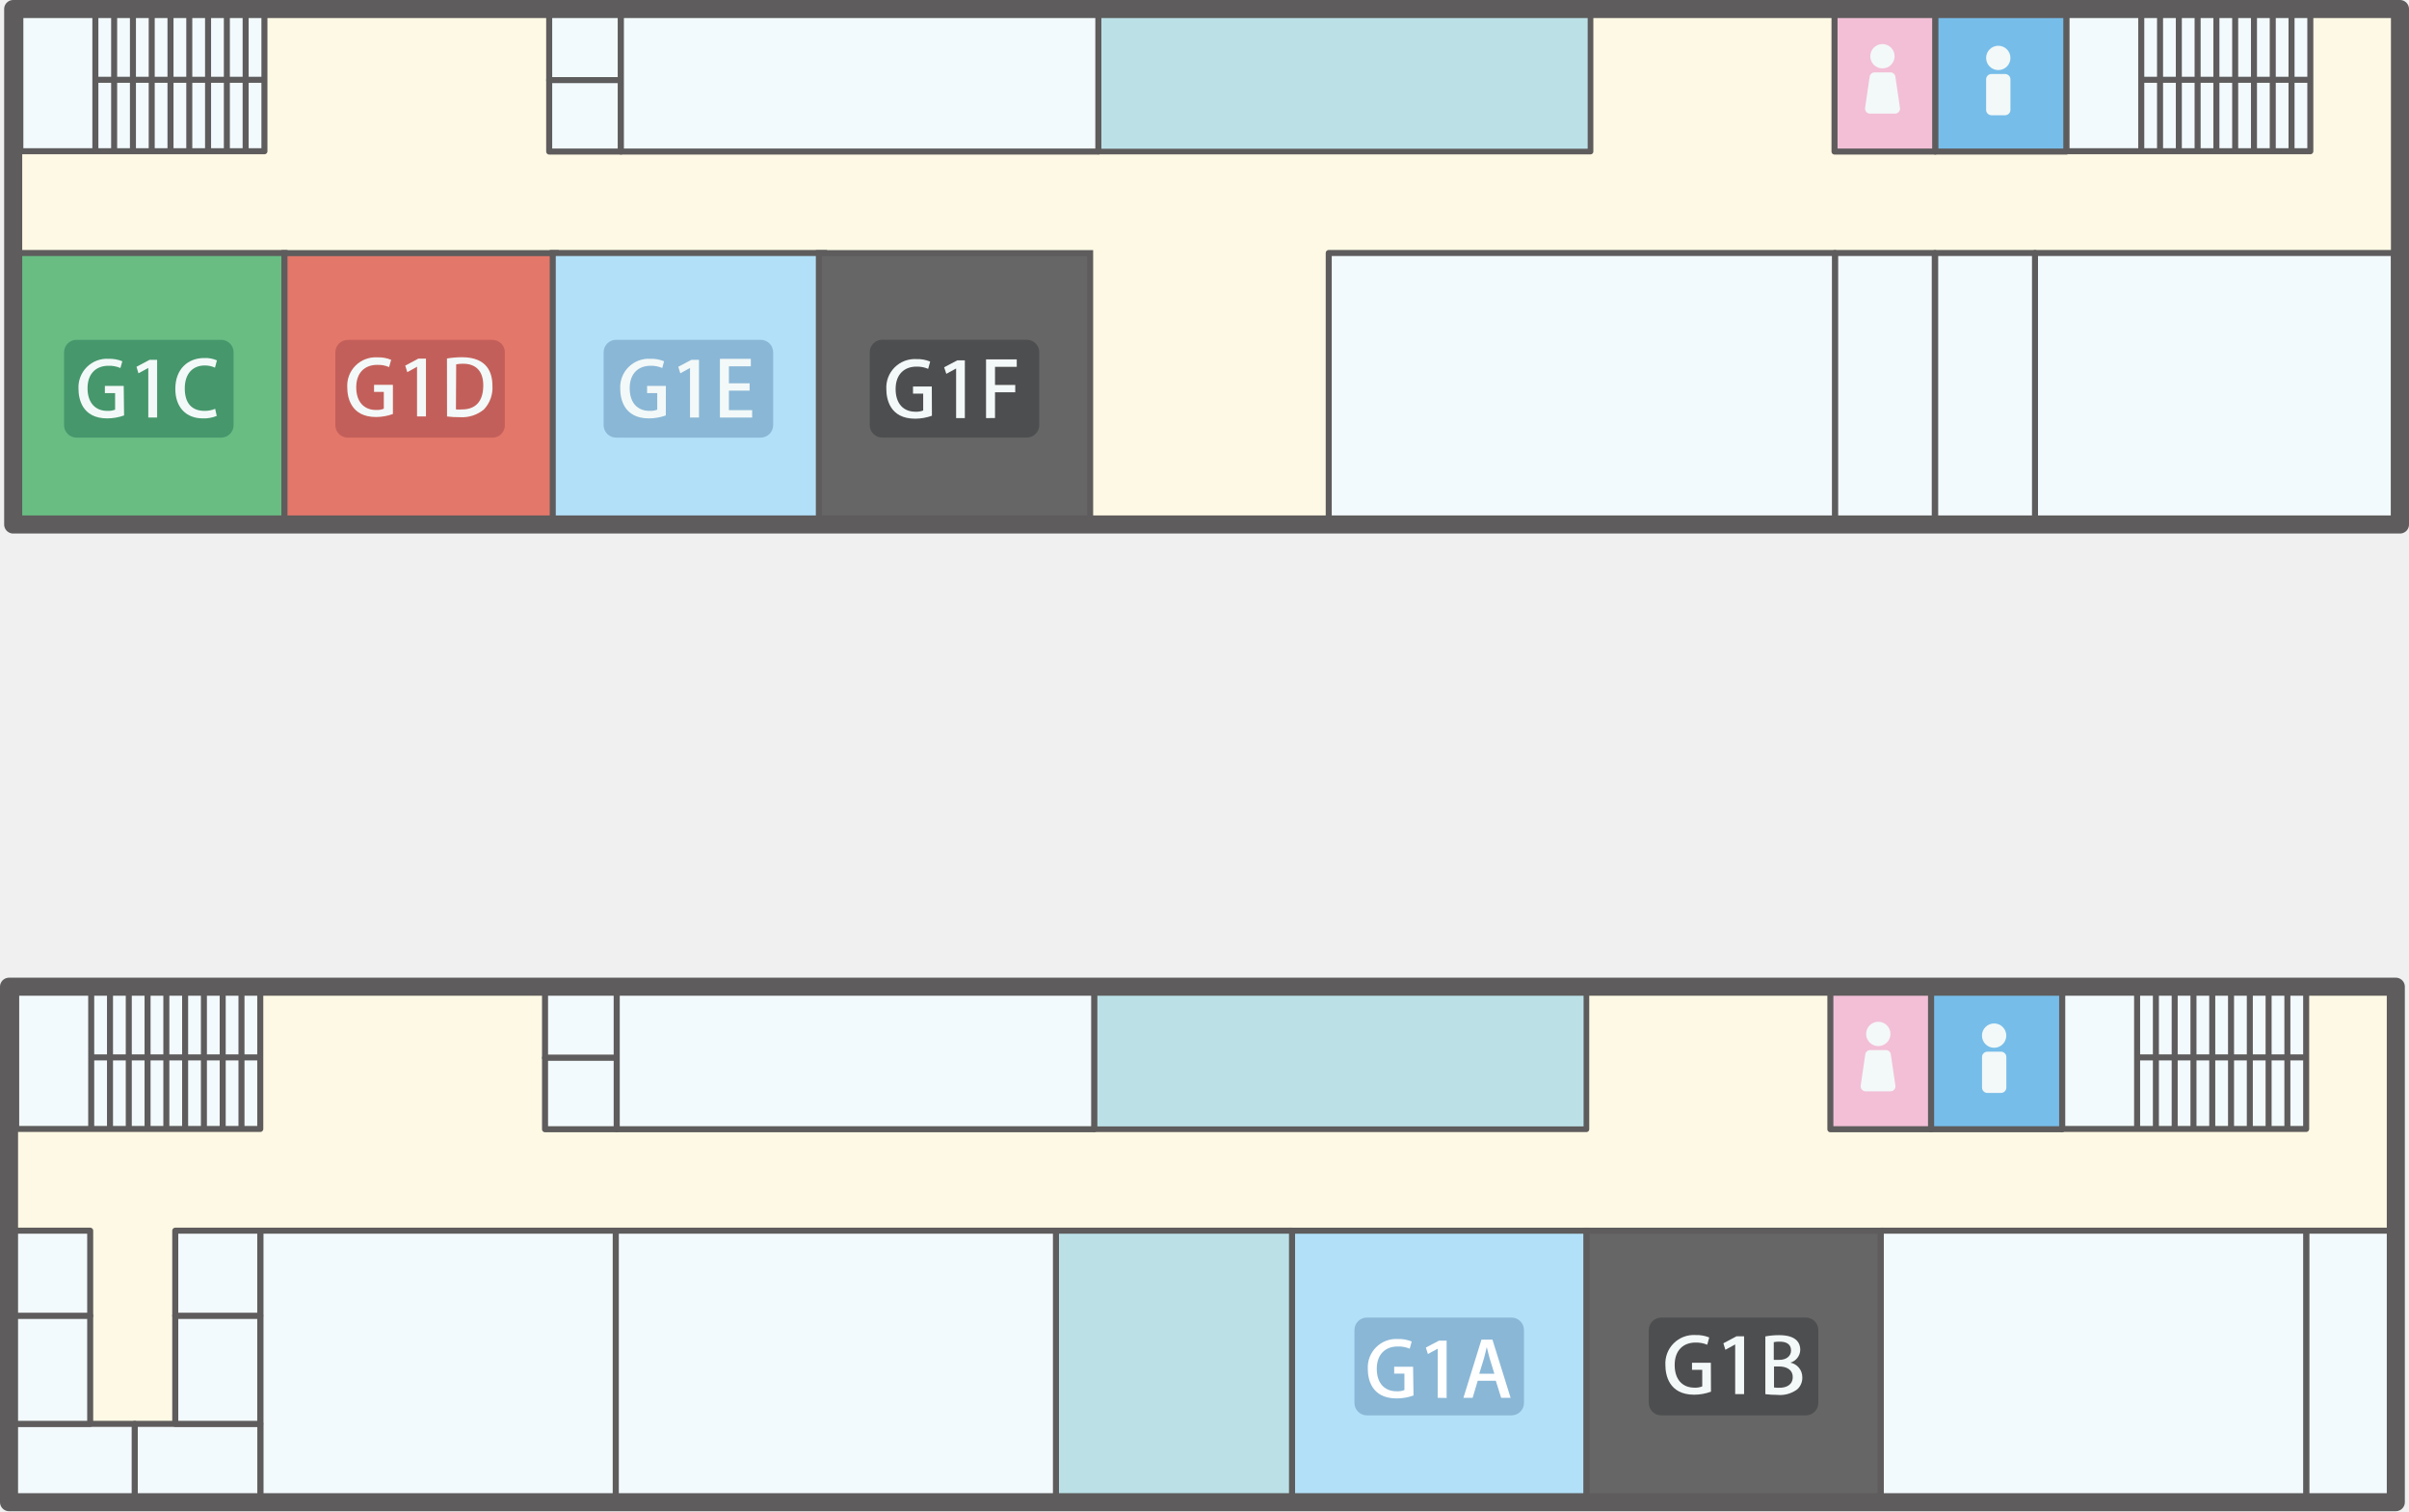
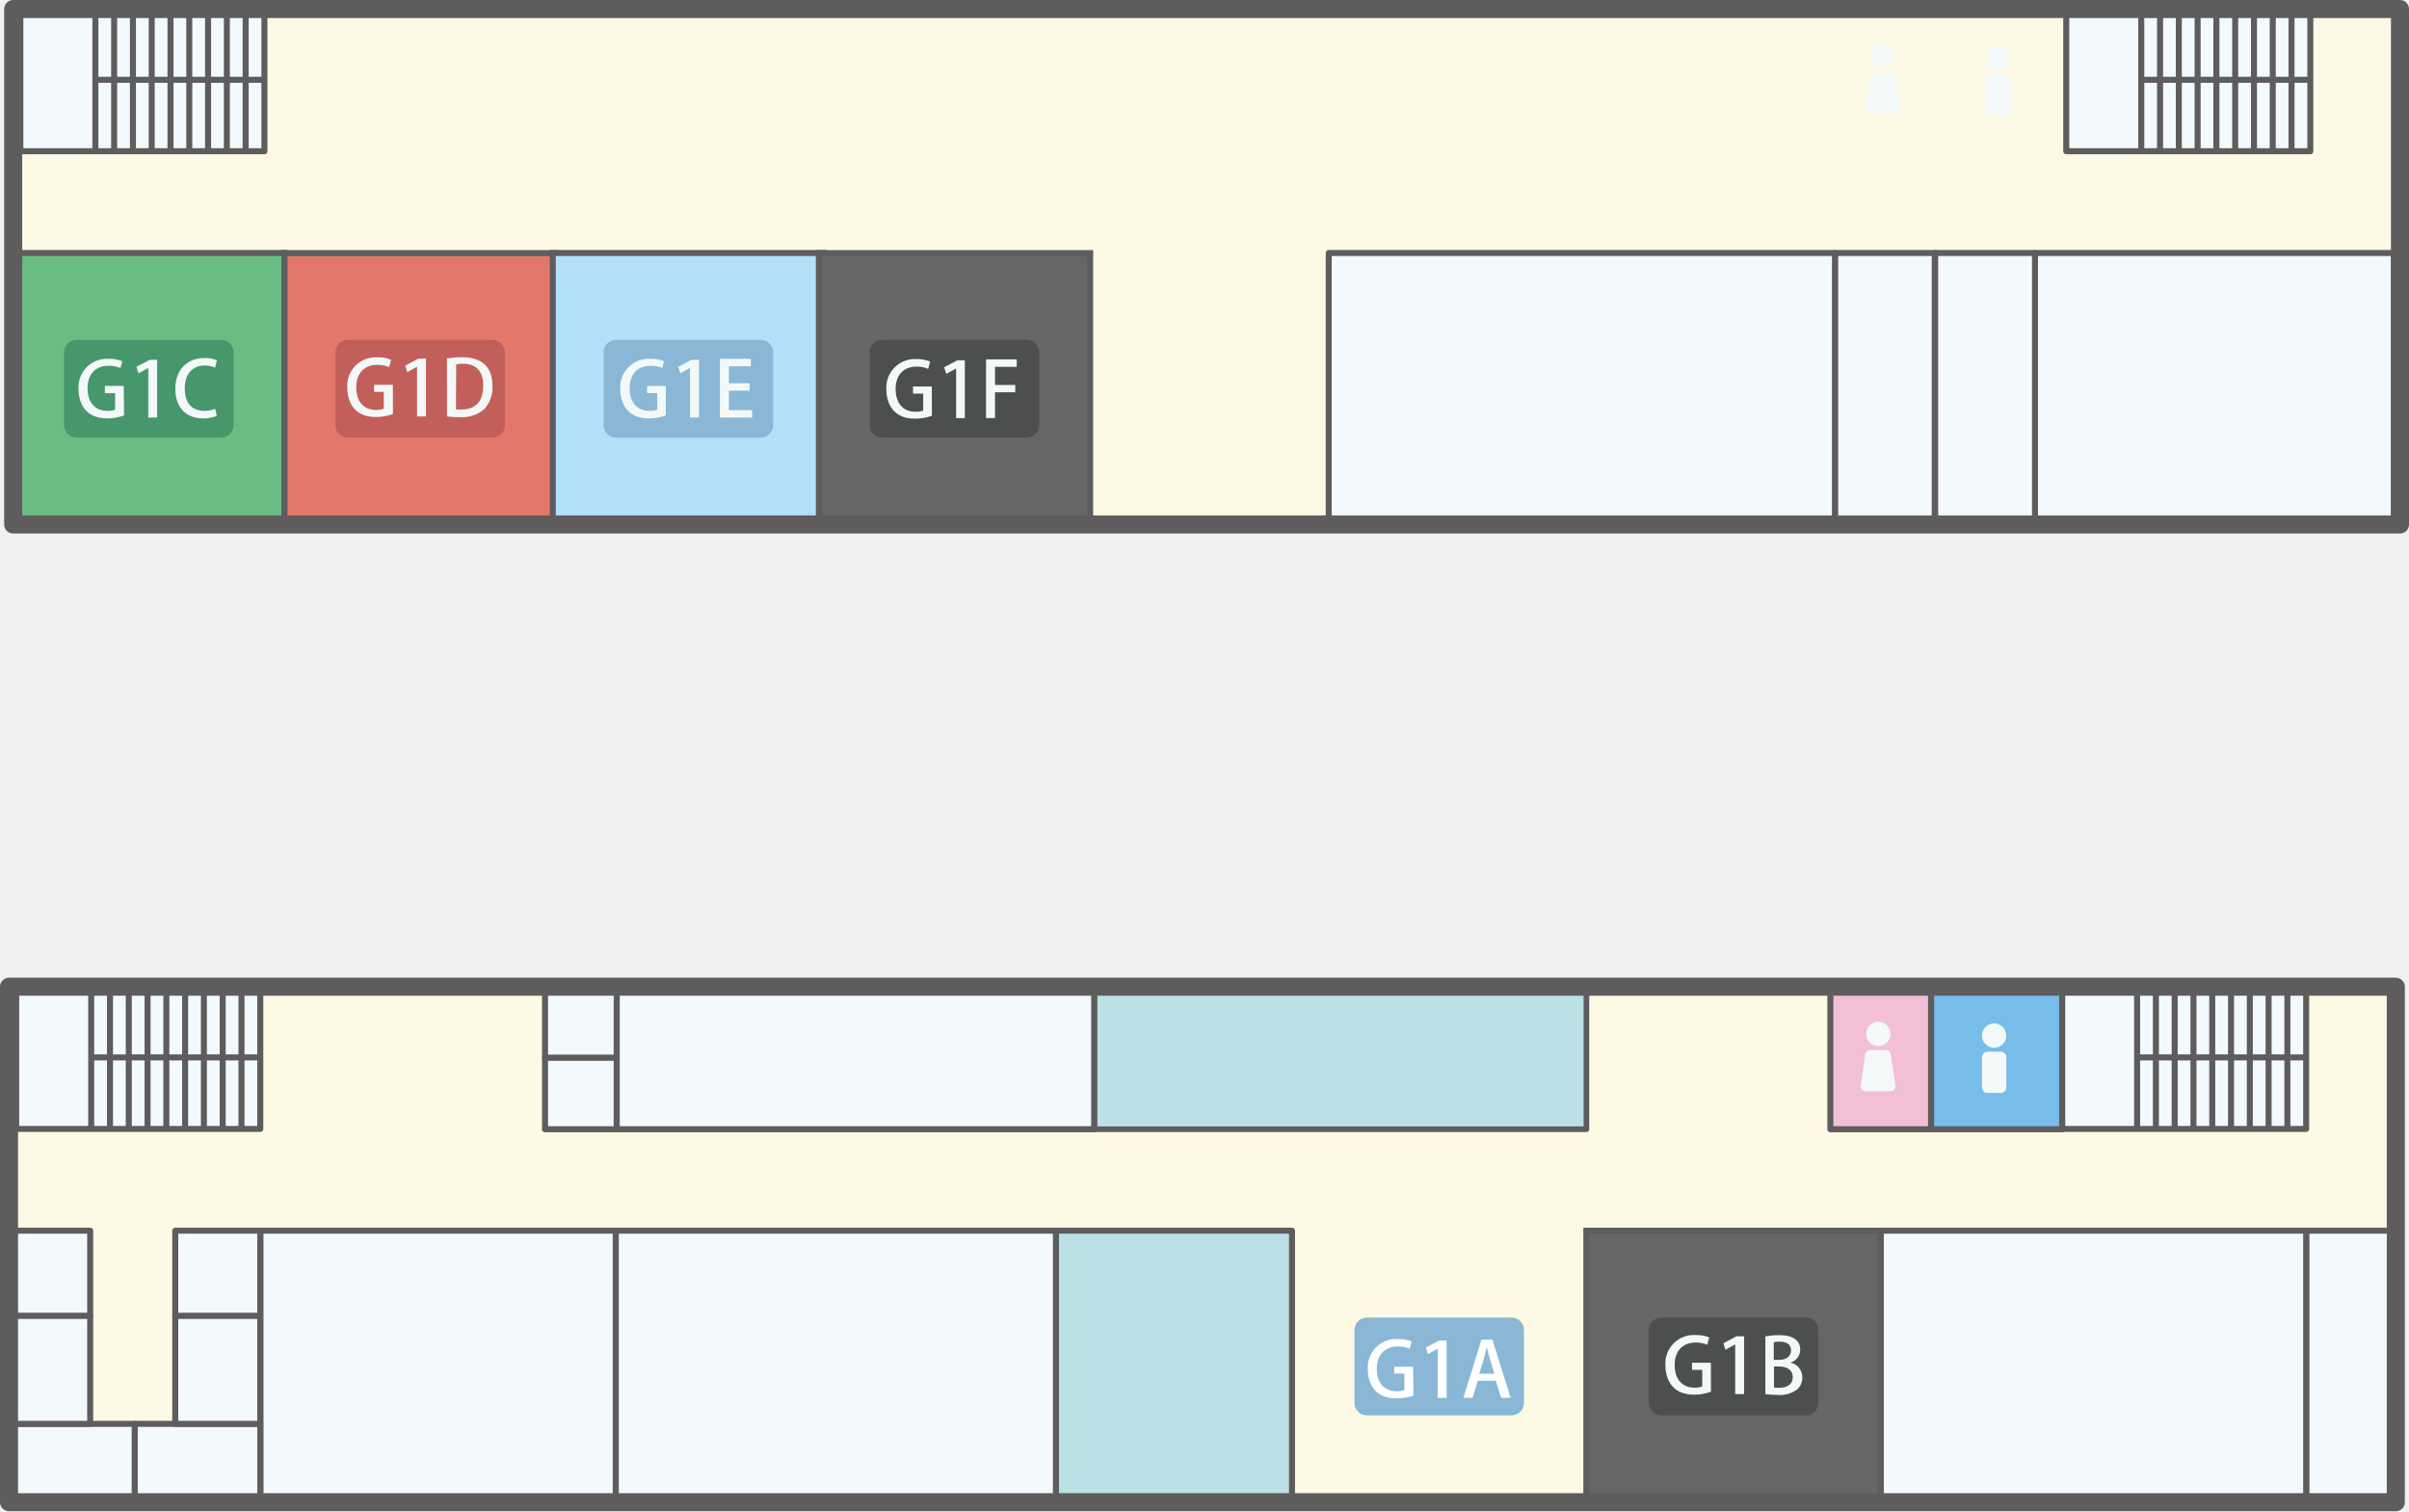
<svg xmlns="http://www.w3.org/2000/svg" viewBox="0 0 400.13 251">
  <defs>
    <style>
.cls-1{fill:#fef9e4;}
.cls-2,
.cls-5{fill:#f3fafe;}
.cls-10,
.cls-11,
.cls-12,
.cls-13,
.cls-18,
.cls-2,
.cls-3,
.cls-4,
.cls-5,
.cls-6,
.cls-7,
.cls-9{stroke:#5e5c5c;}
.cls-13,
.cls-18,
.cls-2,
.cls-3,
.cls-4,
.cls-5,
.cls-6,
.cls-7{stroke-linejoin:round;}
.cls-2,
.cls-3{stroke-width:1px;}
.cls-19,
.cls-3{fill:#fff;}
.cls-18,
.cls-4{fill:#bbe1e7;}
.cls-4{stroke-width:0.94px;}
.cls-6{fill:#77bde9;}
.cls-7{fill:#f2bfd7;}
.cls-8{fill:#f3f9f8;}
.cls-9{fill:#69bd83;}
.cls-10,
.cls-12,
.cls-9{stroke-miterlimit:10;}
.cls-10{fill:#e3776a;}
.cls-11{fill:#b2e0f8;}
.cls-12{fill:#666;}
.cls-13{fill:none;stroke-width:3px;}
.cls-14{fill:#4d4e4f;}
.cls-15{fill:#8ab7d6;}
.cls-16{fill:#c35f5a;}
.cls-17{fill:#46976c;}
</style>
  </defs>
  <g id="レイヤー_2" data-name="レイヤー 2">
    <g id="map">
      <g id="_5F" data-name="5F">
        <rect class="cls-1" x="2.19" y="1.5" width="396.44" height="85.61" />
        <polyline class="cls-2" points="43.92 1.5 3.38 1.5 3.38 25.12 43.92 25.12 43.92 1.5" />
        <line class="cls-3" x1="15.84" y1="1.5" x2="15.84" y2="25.12" />
        <line class="cls-3" x1="18.96" y1="1.5" x2="18.96" y2="25.12" />
        <line class="cls-3" x1="22.08" y1="1.5" x2="22.08" y2="25.12" />
        <line class="cls-3" x1="25.2" y1="1.5" x2="25.2" y2="25.12" />
        <line class="cls-3" x1="28.32" y1="1.5" x2="28.32" y2="25.12" />
        <line class="cls-3" x1="31.44" y1="1.5" x2="31.44" y2="25.12" />
        <line class="cls-3" x1="34.56" y1="1.5" x2="34.56" y2="25.12" />
        <line class="cls-3" x1="37.68" y1="1.5" x2="37.68" y2="25.12" />
        <line class="cls-3" x1="40.8" y1="1.5" x2="40.8" y2="25.12" />
        <line class="cls-3" x1="15.67" y1="13.25" x2="43.92" y2="13.25" />
        <polyline class="cls-2" points="383.74 1.5 343.2 1.5 343.2 25.12 383.74 25.12 383.74 1.5" />
        <line class="cls-3" x1="355.66" y1="1.5" x2="355.66" y2="25.12" />
        <line class="cls-3" x1="358.78" y1="1.5" x2="358.78" y2="25.12" />
        <line class="cls-3" x1="361.9" y1="1.5" x2="361.9" y2="25.12" />
        <line class="cls-3" x1="365.02" y1="1.5" x2="365.02" y2="25.12" />
        <line class="cls-3" x1="368.14" y1="1.5" x2="368.14" y2="25.12" />
        <line class="cls-3" x1="371.26" y1="1.5" x2="371.26" y2="25.12" />
        <line class="cls-3" x1="374.38" y1="1.5" x2="374.38" y2="25.12" />
        <line class="cls-3" x1="377.5" y1="1.5" x2="377.5" y2="25.12" />
        <line class="cls-3" x1="380.62" y1="1.5" x2="380.62" y2="25.12" />
        <line class="cls-3" x1="355.49" y1="13.25" x2="383.74" y2="13.25" />
-         <rect class="cls-4" x="182.43" y="1.45" width="81.75" height="23.72" />
-         <rect class="cls-5" x="91.22" y="1.45" width="11.91" height="11.86" />
-         <rect class="cls-5" x="91.22" y="13.31" width="11.91" height="11.86" />
-         <rect class="cls-5" x="103.13" y="1.45" width="79.3" height="23.72" />
-         <rect class="cls-6" x="321.43" y="1.45" width="21.78" height="23.72" />
-         <rect class="cls-7" x="304.71" y="1.45" width="16.72" height="23.72" />
        <circle class="cls-8" cx="331.91" cy="9.62" r="2.02" />
        <rect class="cls-8" x="329.89" y="12.29" width="4.04" height="6.85" rx="0.89" />
        <circle class="cls-8" cx="312.67" cy="9.34" r="2.02" />
        <path class="cls-8" d="M314.73,18.87h-4.12a.83.83,0,0,1-.82-.95l.76-5.19a.83.83,0,0,1,.82-.71H314a.83.83,0,0,1,.82.71l.76,5.19A.83.83,0,0,1,314.73,18.87Z" />
        <rect class="cls-5" x="338.01" y="42.02" width="59.63" height="45.09" />
        <rect class="cls-5" x="321.43" y="42.02" width="16.58" height="45.09" />
        <rect class="cls-5" x="304.78" y="42.02" width="16.58" height="45.09" />
        <rect class="cls-5" x="220.7" y="42.02" width="84.08" height="45.09" />
        <rect class="cls-9" x="2.19" y="42.02" width="45.06" height="45.06" />
        <rect class="cls-10" x="47.25" y="42.04" width="45.06" height="45.06" />
        <rect class="cls-11" x="91.81" y="42.02" width="45.06" height="45.06" />
        <rect class="cls-12" x="136.01" y="42.04" width="45.06" height="45.06" />
        <rect class="cls-13" x="2.19" y="1.5" width="396.44" height="85.61" />
        <rect class="cls-14" x="144.46" y="56.43" width="28.16" height="16.24" rx="2.07" />
        <path class="cls-8" d="M154.79,69.05a8.38,8.38,0,0,1-2.79.49c-4.24,0-4.78-3.35-4.78-4.9a4.73,4.73,0,0,1,5-5,5.52,5.52,0,0,1,2.28.41l-.33,1.21a4.66,4.66,0,0,0-1.95-.37c-2,0-3.46,1.26-3.46,3.73s1.35,3.76,3.27,3.76a3.26,3.26,0,0,0,1.31-.2V65.38h-1.69V64.19h3.12Z" />
        <path class="cls-8" d="M158.81,69.44V61.2h0l-1.63.89L156.82,61,159,59.85h1.26v9.59Z" />
        <path class="cls-8" d="M163.78,69.44V59.69h5.1v1.24h-3.61v3h3.36v1.22h-3.36v4.28Z" />
        <rect class="cls-15" x="100.26" y="56.44" width="28.16" height="16.24" rx="2.07" />
        <path class="cls-8" d="M110.59,69a8.38,8.38,0,0,1-2.79.49c-4.24,0-4.78-3.35-4.78-4.9a4.73,4.73,0,0,1,5-5,5.52,5.52,0,0,1,2.28.41L110,61.12a4.66,4.66,0,0,0-1.95-.37c-2,0-3.46,1.26-3.46,3.73s1.35,3.76,3.27,3.76a3.26,3.26,0,0,0,1.31-.2V65.29h-1.69V64.1h3.12Z" />
        <path class="cls-8" d="M114.61,69.35V61.11h0L113,62l-.34-1.08,2.18-1.16h1.26v9.59Z" />
        <path class="cls-8" d="M124.93,69.35h-5.35V59.6h5.13v1.24h-3.64v2.82h3.44v1.22h-3.44v3.24h3.86Z" />
        <rect class="cls-16" x="55.7" y="56.45" width="28.16" height="16.24" rx="2.07" />
        <path class="cls-8" d="M65.26,68.76a8.21,8.21,0,0,1-2.8.5c-4.24,0-4.78-3.35-4.78-4.91a4.72,4.72,0,0,1,5-5,5.42,5.42,0,0,1,2.29.41l-.34,1.21a4.51,4.51,0,0,0-2-.37c-2,0-3.46,1.26-3.46,3.73s1.35,3.76,3.27,3.76a3.05,3.05,0,0,0,1.31-.21V65.09H62.13V63.91h3.13Z" />
        <path class="cls-8" d="M69.27,69.16V60.91h0l-1.62.9-.34-1.09,2.18-1.16h1.26v9.6Z" />
        <path class="cls-8" d="M74.24,59.54a15.27,15.27,0,0,1,2.5-.21c4.18,0,5.05,2.56,5.05,4.73h0A5.21,5.21,0,0,1,80.38,68a5.68,5.68,0,0,1-4,1.29,15.43,15.43,0,0,1-2.13-.12ZM75.73,68a7,7,0,0,0,1,0c2.21,0,3.54-1.27,3.54-4,0-2.37-1.23-3.59-3.35-3.59a6.07,6.07,0,0,0-1.15.1Z" />
        <rect class="cls-17" x="10.64" y="56.44" width="28.16" height="16.24" rx="2.07" />
        <path class="cls-8" d="M20.61,69a8.43,8.43,0,0,1-2.79.49c-4.25,0-4.78-3.35-4.78-4.9a4.73,4.73,0,0,1,5-5,5.56,5.56,0,0,1,2.28.41L20,61.12a4.66,4.66,0,0,0-2-.37c-2,0-3.46,1.26-3.46,3.73s1.35,3.76,3.27,3.76a3.26,3.26,0,0,0,1.31-.2V65.29h-1.7V64.1h3.13Z" />
        <path class="cls-8" d="M24.63,69.35V61.11h0L23,62l-.33-1.08,2.18-1.16h1.25v9.59Z" />
        <path class="cls-8" d="M36,69.08a5.62,5.62,0,0,1-2.31.41c-2.73,0-4.57-1.79-4.57-4.9,0-3.32,2.11-5.13,4.82-5.13a4.74,4.74,0,0,1,2.09.39l-.32,1.21A4,4,0,0,0,34,60.7c-1.9,0-3.31,1.27-3.31,3.81s1.25,3.73,3.28,3.73a4.46,4.46,0,0,0,1.77-.34Z" />
      </g>
      <g id="_6F" data-name="6F">
        <rect class="cls-1" x="1.5" y="163.88" width="396.44" height="85.61" />
        <polyline class="cls-2" points="43.23 163.88 2.69 163.88 2.69 187.5 43.23 187.5 43.23 163.88" />
        <line class="cls-3" x1="15.15" y1="163.88" x2="15.15" y2="187.5" />
        <line class="cls-3" x1="18.27" y1="163.88" x2="18.27" y2="187.5" />
        <line class="cls-3" x1="21.39" y1="163.88" x2="21.39" y2="187.5" />
        <line class="cls-3" x1="24.51" y1="163.88" x2="24.51" y2="187.5" />
        <line class="cls-3" x1="27.63" y1="163.88" x2="27.63" y2="187.5" />
        <line class="cls-3" x1="30.75" y1="163.88" x2="30.75" y2="187.5" />
        <line class="cls-3" x1="33.87" y1="163.88" x2="33.87" y2="187.5" />
        <line class="cls-3" x1="36.99" y1="163.88" x2="36.99" y2="187.5" />
        <line class="cls-3" x1="40.11" y1="163.88" x2="40.11" y2="187.5" />
        <line class="cls-3" x1="14.98" y1="175.62" x2="43.24" y2="175.62" />
        <polyline class="cls-2" points="383.05 163.88 342.51 163.88 342.51 187.5 383.05 187.5 383.05 163.88" />
        <line class="cls-3" x1="354.97" y1="163.88" x2="354.97" y2="187.5" />
        <line class="cls-3" x1="358.09" y1="163.88" x2="358.09" y2="187.5" />
        <line class="cls-3" x1="361.21" y1="163.88" x2="361.21" y2="187.5" />
        <line class="cls-3" x1="364.33" y1="163.88" x2="364.33" y2="187.5" />
        <line class="cls-3" x1="367.45" y1="163.88" x2="367.45" y2="187.5" />
        <line class="cls-3" x1="370.57" y1="163.88" x2="370.57" y2="187.5" />
        <line class="cls-3" x1="373.69" y1="163.88" x2="373.69" y2="187.5" />
        <line class="cls-3" x1="376.81" y1="163.88" x2="376.81" y2="187.5" />
        <line class="cls-3" x1="379.93" y1="163.88" x2="379.93" y2="187.5" />
        <line class="cls-3" x1="354.8" y1="175.62" x2="383.06" y2="175.62" />
        <rect class="cls-4" x="181.75" y="163.83" width="81.75" height="23.72" />
        <rect class="cls-5" x="90.53" y="163.83" width="11.91" height="11.86" />
        <rect class="cls-5" x="90.53" y="175.69" width="11.91" height="11.86" />
        <rect class="cls-5" x="102.44" y="163.83" width="79.3" height="23.72" />
        <rect class="cls-6" x="320.74" y="163.83" width="21.78" height="23.72" />
        <rect class="cls-7" x="304.02" y="163.83" width="16.72" height="23.72" />
        <circle class="cls-8" cx="331.22" cy="172" r="2.02" />
        <rect class="cls-8" x="329.21" y="174.67" width="4.04" height="6.85" rx="0.89" />
        <circle class="cls-8" cx="311.98" cy="171.72" r="2.02" />
        <path class="cls-8" d="M314,181.25h-4.12a.83.83,0,0,1-.82-.95l.76-5.2a.83.83,0,0,1,.82-.7h2.6a.82.82,0,0,1,.82.7l.76,5.2A.82.82,0,0,1,314,181.25Z" />
        <rect class="cls-5" x="383.06" y="204.4" width="14.89" height="45.09" />
        <rect class="cls-5" x="312.38" y="204.4" width="70.67" height="45.09" />
        <rect class="cls-12" x="263.49" y="204.4" width="48.89" height="45.09" />
-         <rect class="cls-11" x="214.6" y="204.4" width="48.89" height="45.09" />
        <rect class="cls-18" x="175.38" y="204.4" width="39.22" height="45.09" />
        <rect class="cls-5" x="102.27" y="204.4" width="73.12" height="45.09" />
        <rect class="cls-5" x="43.24" y="204.4" width="59.03" height="45.09" />
        <rect class="cls-5" x="22.37" y="236.48" width="20.87" height="13.02" />
        <rect class="cls-5" x="1.5" y="236.48" width="20.87" height="13.02" />
        <rect class="cls-5" x="29.11" y="218.53" width="14.12" height="17.95" />
        <rect class="cls-5" x="29.11" y="204.4" width="14.12" height="14.12" />
        <rect class="cls-5" x="0.86" y="218.53" width="14.12" height="17.95" />
        <rect class="cls-5" x="0.86" y="204.4" width="14.12" height="14.12" />
        <rect class="cls-13" x="1.5" y="163.88" width="396.44" height="85.61" />
        <rect class="cls-15" x="224.97" y="218.83" width="28.16" height="16.24" rx="2.07" />
        <path class="cls-19" d="M234.78,231.77a8.2,8.2,0,0,1-2.8.49c-4.25,0-4.79-3.32-4.79-4.87a4.72,4.72,0,0,1,5-5,5.58,5.58,0,0,1,2.29.41l-.33,1.2a4.75,4.75,0,0,0-2-.37c-2,0-3.47,1.26-3.47,3.71s1.35,3.73,3.28,3.73a3.26,3.26,0,0,0,1.31-.2v-2.73h-1.7V227h3.14Z" />
        <path class="cls-19" d="M238.8,232.16V224h0l-1.63.88-.34-1.07,2.19-1.15h1.26v9.52Z" />
        <path class="cls-19" d="M250.91,232.16h-1.57l-.89-2.84h-3l-.85,2.84h-1.53l3-9.67h1.82Zm-2.7-4-.77-2.53c-.18-.63-.35-1.32-.49-1.91h0c-.15.59-.3,1.3-.47,1.9l-.78,2.54Z" />
        <rect class="cls-14" x="273.86" y="218.83" width="28.16" height="16.24" rx="2.07" />
        <path class="cls-8" d="M284.19,231.14a8.14,8.14,0,0,1-2.79.5c-4.24,0-4.78-3.35-4.78-4.91a4.72,4.72,0,0,1,5-5,5.55,5.55,0,0,1,2.28.4l-.33,1.21a4.69,4.69,0,0,0-1.95-.36c-2,0-3.46,1.26-3.46,3.73s1.35,3.76,3.27,3.76a3.05,3.05,0,0,0,1.31-.21v-2.75h-1.7v-1.18h3.13Z" />
        <path class="cls-8" d="M288.21,231.54v-8.25h0l-1.63.89-.33-1.08,2.18-1.16h1.26v9.6Z" />
        <path class="cls-8" d="M297.36,226.31a2.46,2.46,0,0,1,2,2.44,2.58,2.58,0,0,1-.84,2,4.78,4.78,0,0,1-3.35.92,15.94,15.94,0,0,1-1.95-.12v-9.59a11.79,11.79,0,0,1,2.3-.21c3,0,3.5,1.45,3.5,2.44a2.27,2.27,0,0,1-1.62,2.12Zm-1.79-.46c1.17,0,1.92-.65,1.92-1.55,0-1.17-.95-1.47-1.87-1.47a4.39,4.39,0,0,0-1,.08v2.94Zm-.91,4.59a5.26,5.26,0,0,0,.89.05c1.19,0,2.22-.5,2.22-1.78s-1.11-1.76-2.26-1.76h-.85Z" />
      </g>
    </g>
  </g>
</svg>
